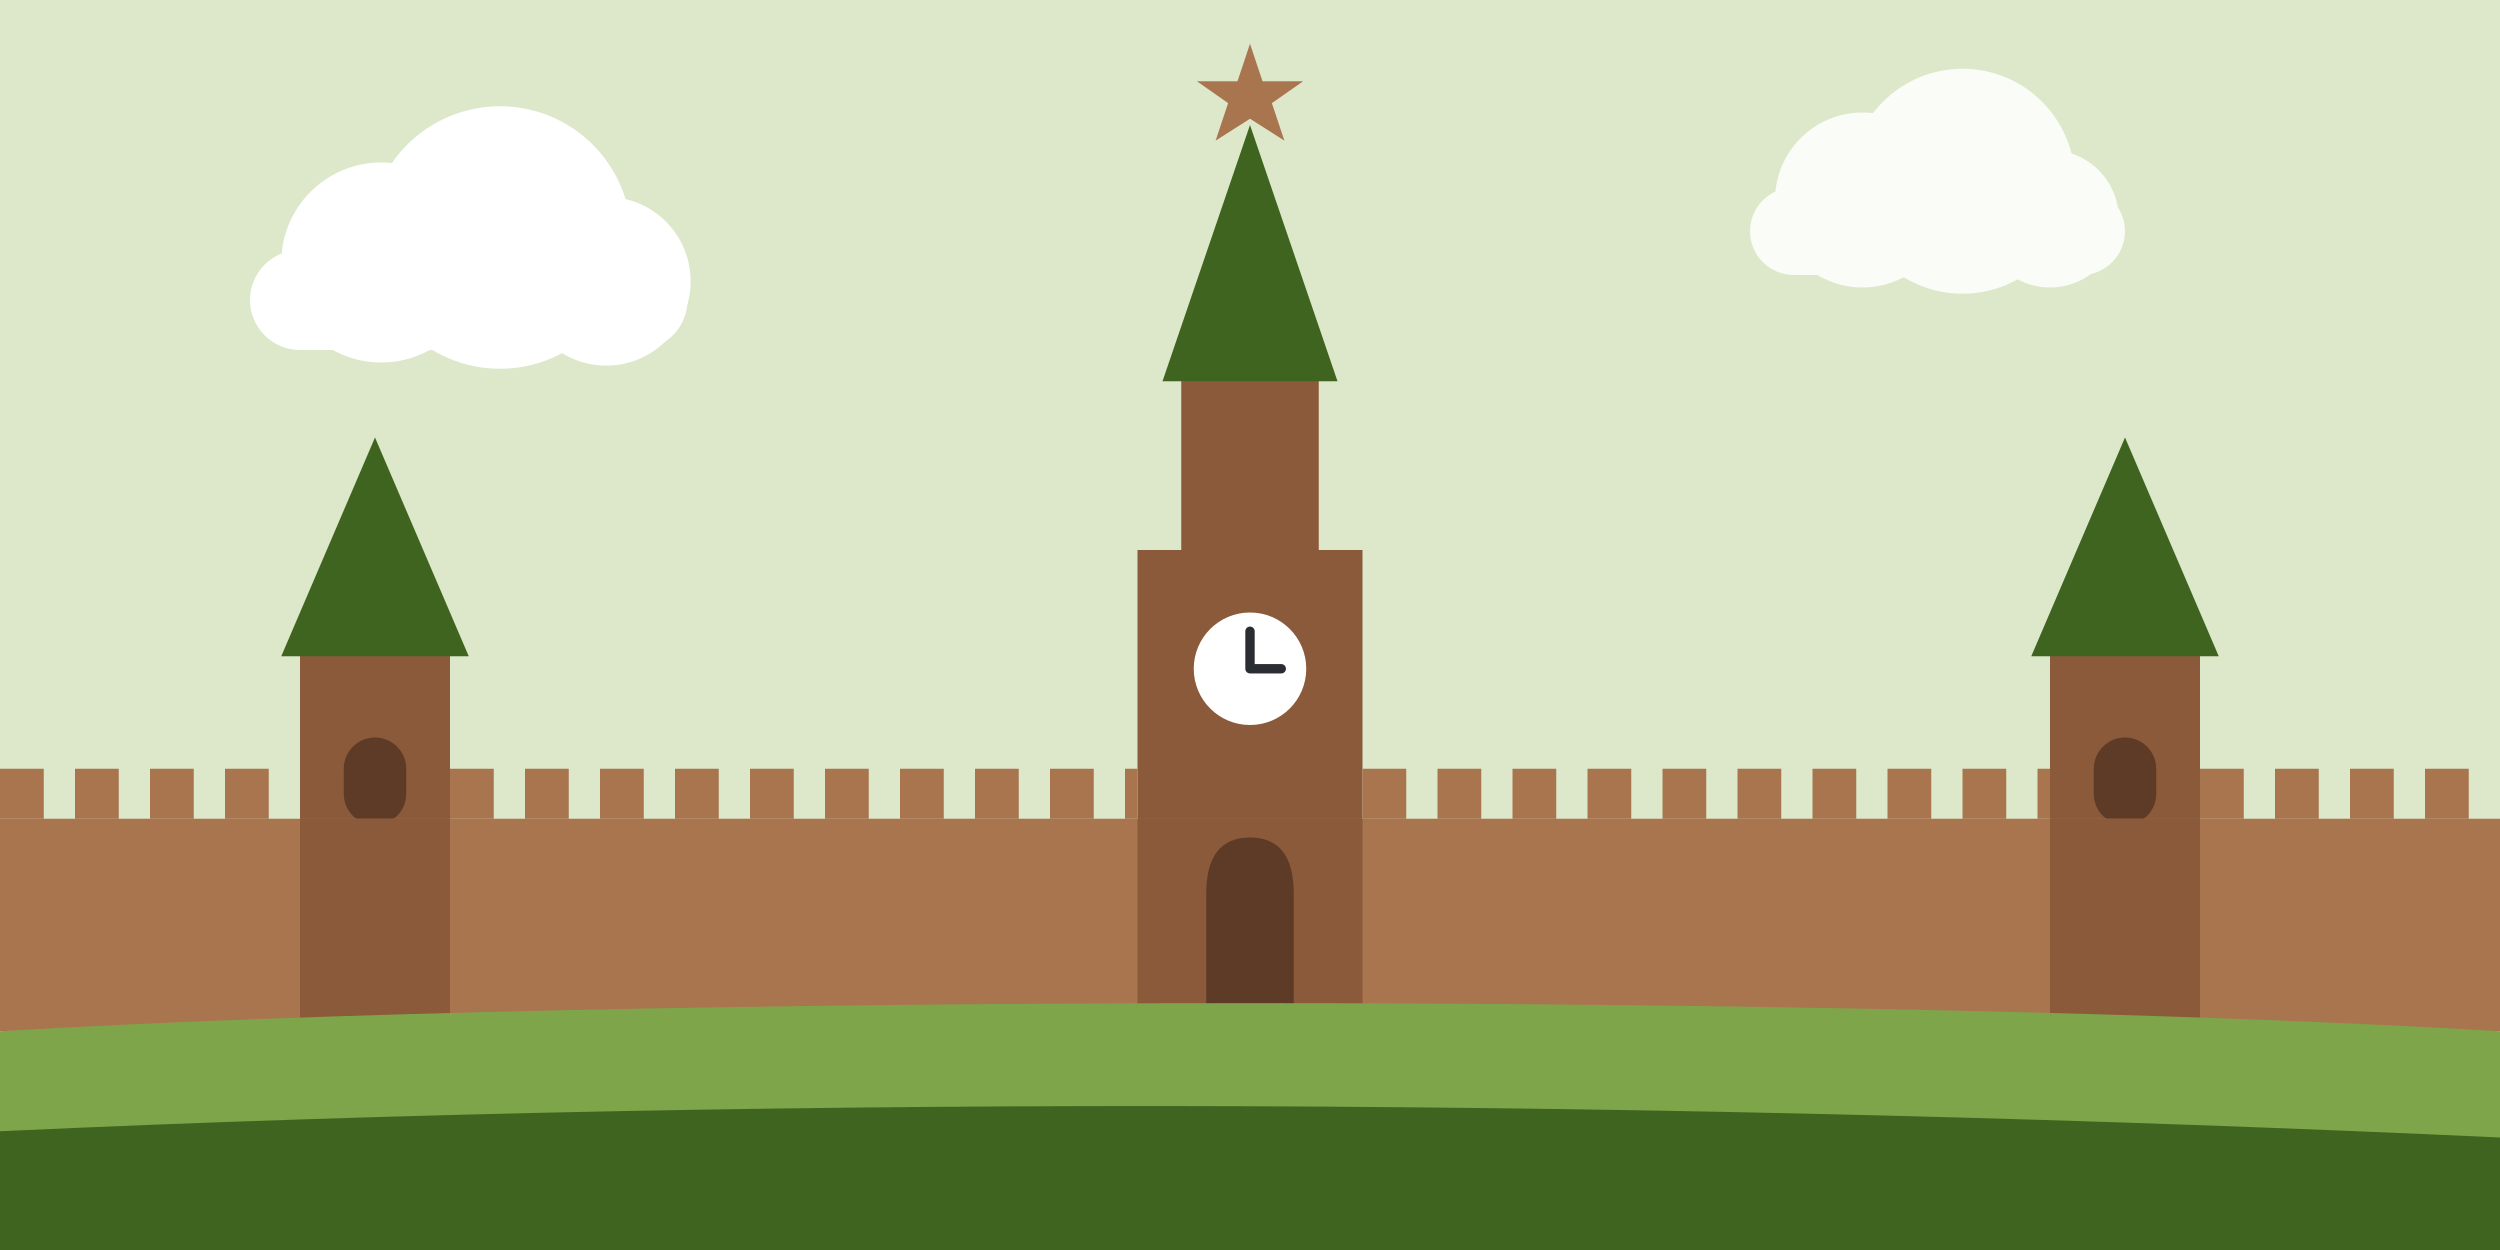
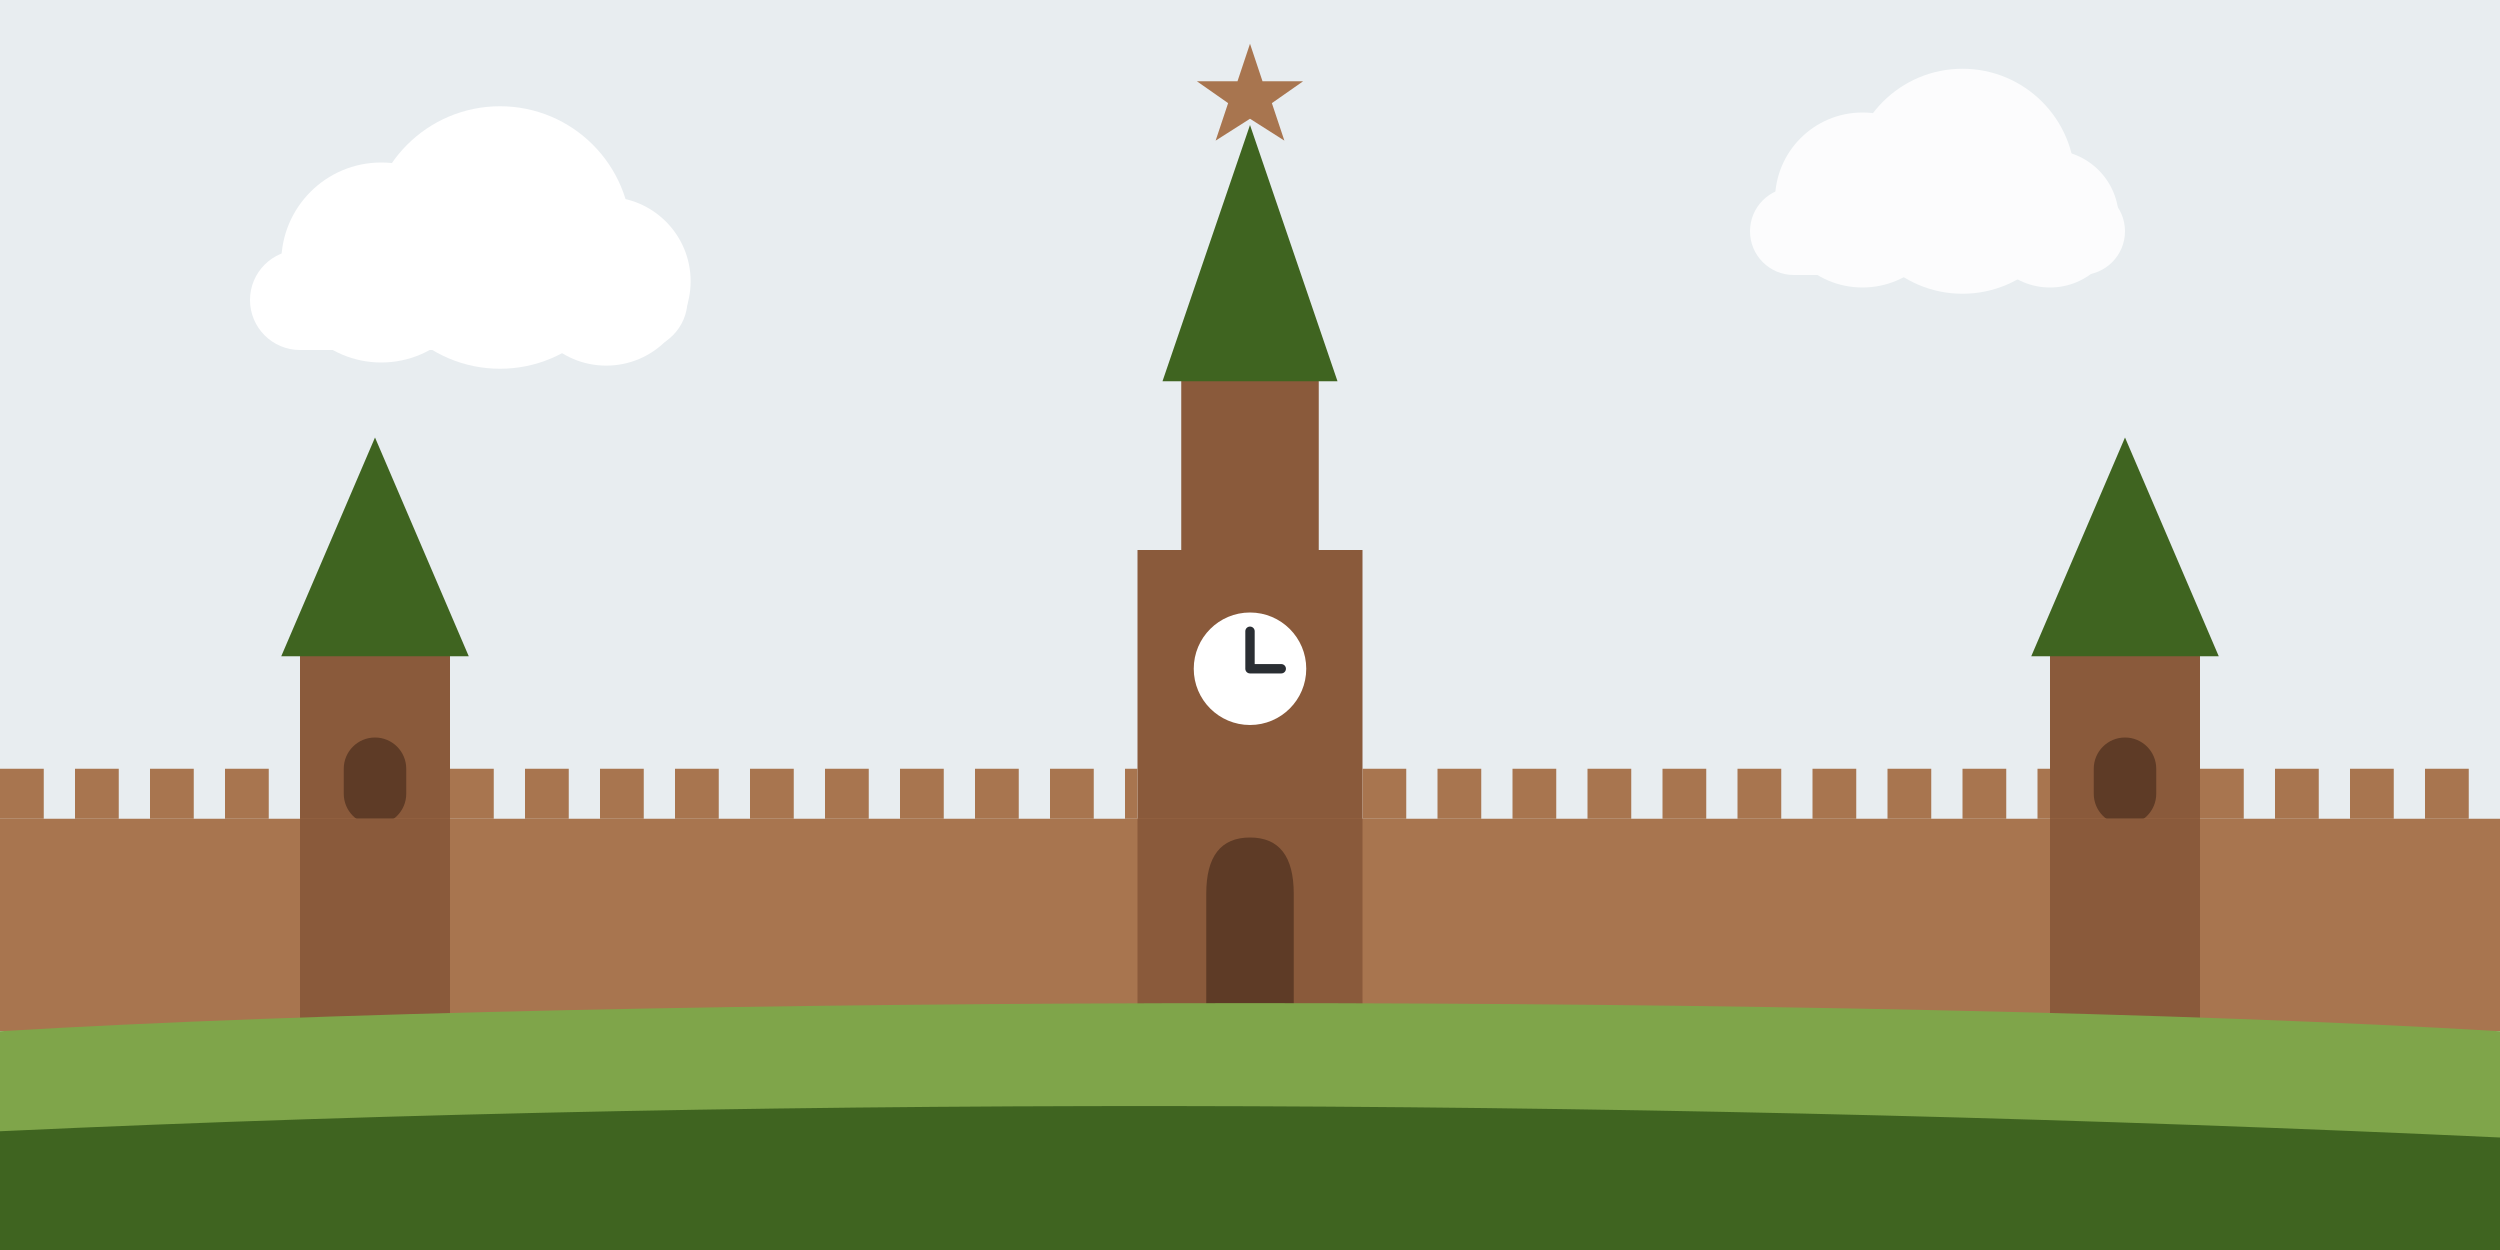
<svg xmlns="http://www.w3.org/2000/svg" viewBox="0 0 800 400" width="800" height="400" role="img" aria-labelledby="t">
-   <rect width="800" height="400" fill="#DCE8C9" />
+   <rect width="800" height="400" fill="#E8EDF0" />
  <g fill="#FFFFFF">
    <rect x="80" y="80" width="140" height="32" rx="16" />
    <circle cx="122" cy="84" r="32" />
    <circle cx="160" cy="76" r="42" />
    <circle cx="194" cy="90" r="27" />
  </g>
  <g fill="#FFFFFF" opacity=".85">
    <rect x="560" y="60" width="120" height="28" rx="14" />
    <circle cx="596" cy="64" r="28" />
    <circle cx="628" cy="58" r="36" />
    <circle cx="656" cy="70" r="22" />
  </g>
  <g fill="#8A5A3B">
    <rect x="96" y="208" width="48" height="122" />
    <rect x="656" y="208" width="48" height="122" />
    <rect x="364" y="176" width="72" height="154" />
    <rect x="378" y="120" width="44" height="60" />
  </g>
  <g fill="#3F6420">
    <path d="M90 210 120 140 150 210Z" />
    <path d="M650 210 680 140 710 210Z" />
    <path d="M372 122 400 40 428 122Z" />
  </g>
  <path d="M400 14 404 26H417L407 33 411 45 400 38 389 45 393 33 383 26H396Z" fill="#A8754F" />
  <circle cx="400" cy="214" r="18" fill="#FFFFFF" />
  <path d="M400 214V202M400 214H410" stroke="#2A2E33" stroke-width="3" stroke-linecap="round" />
  <path d="M386 330V286Q386 268 400 268Q414 268 414 286V330Z" fill="#5E3B26" />
  <rect x="110" y="236" width="20" height="28" rx="10" fill="#5E3B26" />
  <rect x="670" y="236" width="20" height="28" rx="10" fill="#5E3B26" />
  <rect x="0" y="262" width="800" height="68" fill="#A8754F" />
  <rect x="364" y="262" width="72" height="68" fill="#8A5A3B" />
  <rect x="96" y="262" width="48" height="68" fill="#8A5A3B" />
  <rect x="656" y="262" width="48" height="68" fill="#8A5A3B" />
  <path d="M386 330V286Q386 268 400 268Q414 268 414 286V330Z" fill="#5E3B26" />
  <path d="M0 254H96M144 254H364M436 254H656M704 254H800" stroke="#A8754F" stroke-width="16" stroke-dasharray="14 10" />
  <path d="M0 330C200 318 600 318 800 330V400H0Z" fill="#7FA54A" />
  <path d="M0 362C260 350 540 352 800 364V400H0Z" fill="#3F6420" />
</svg>
